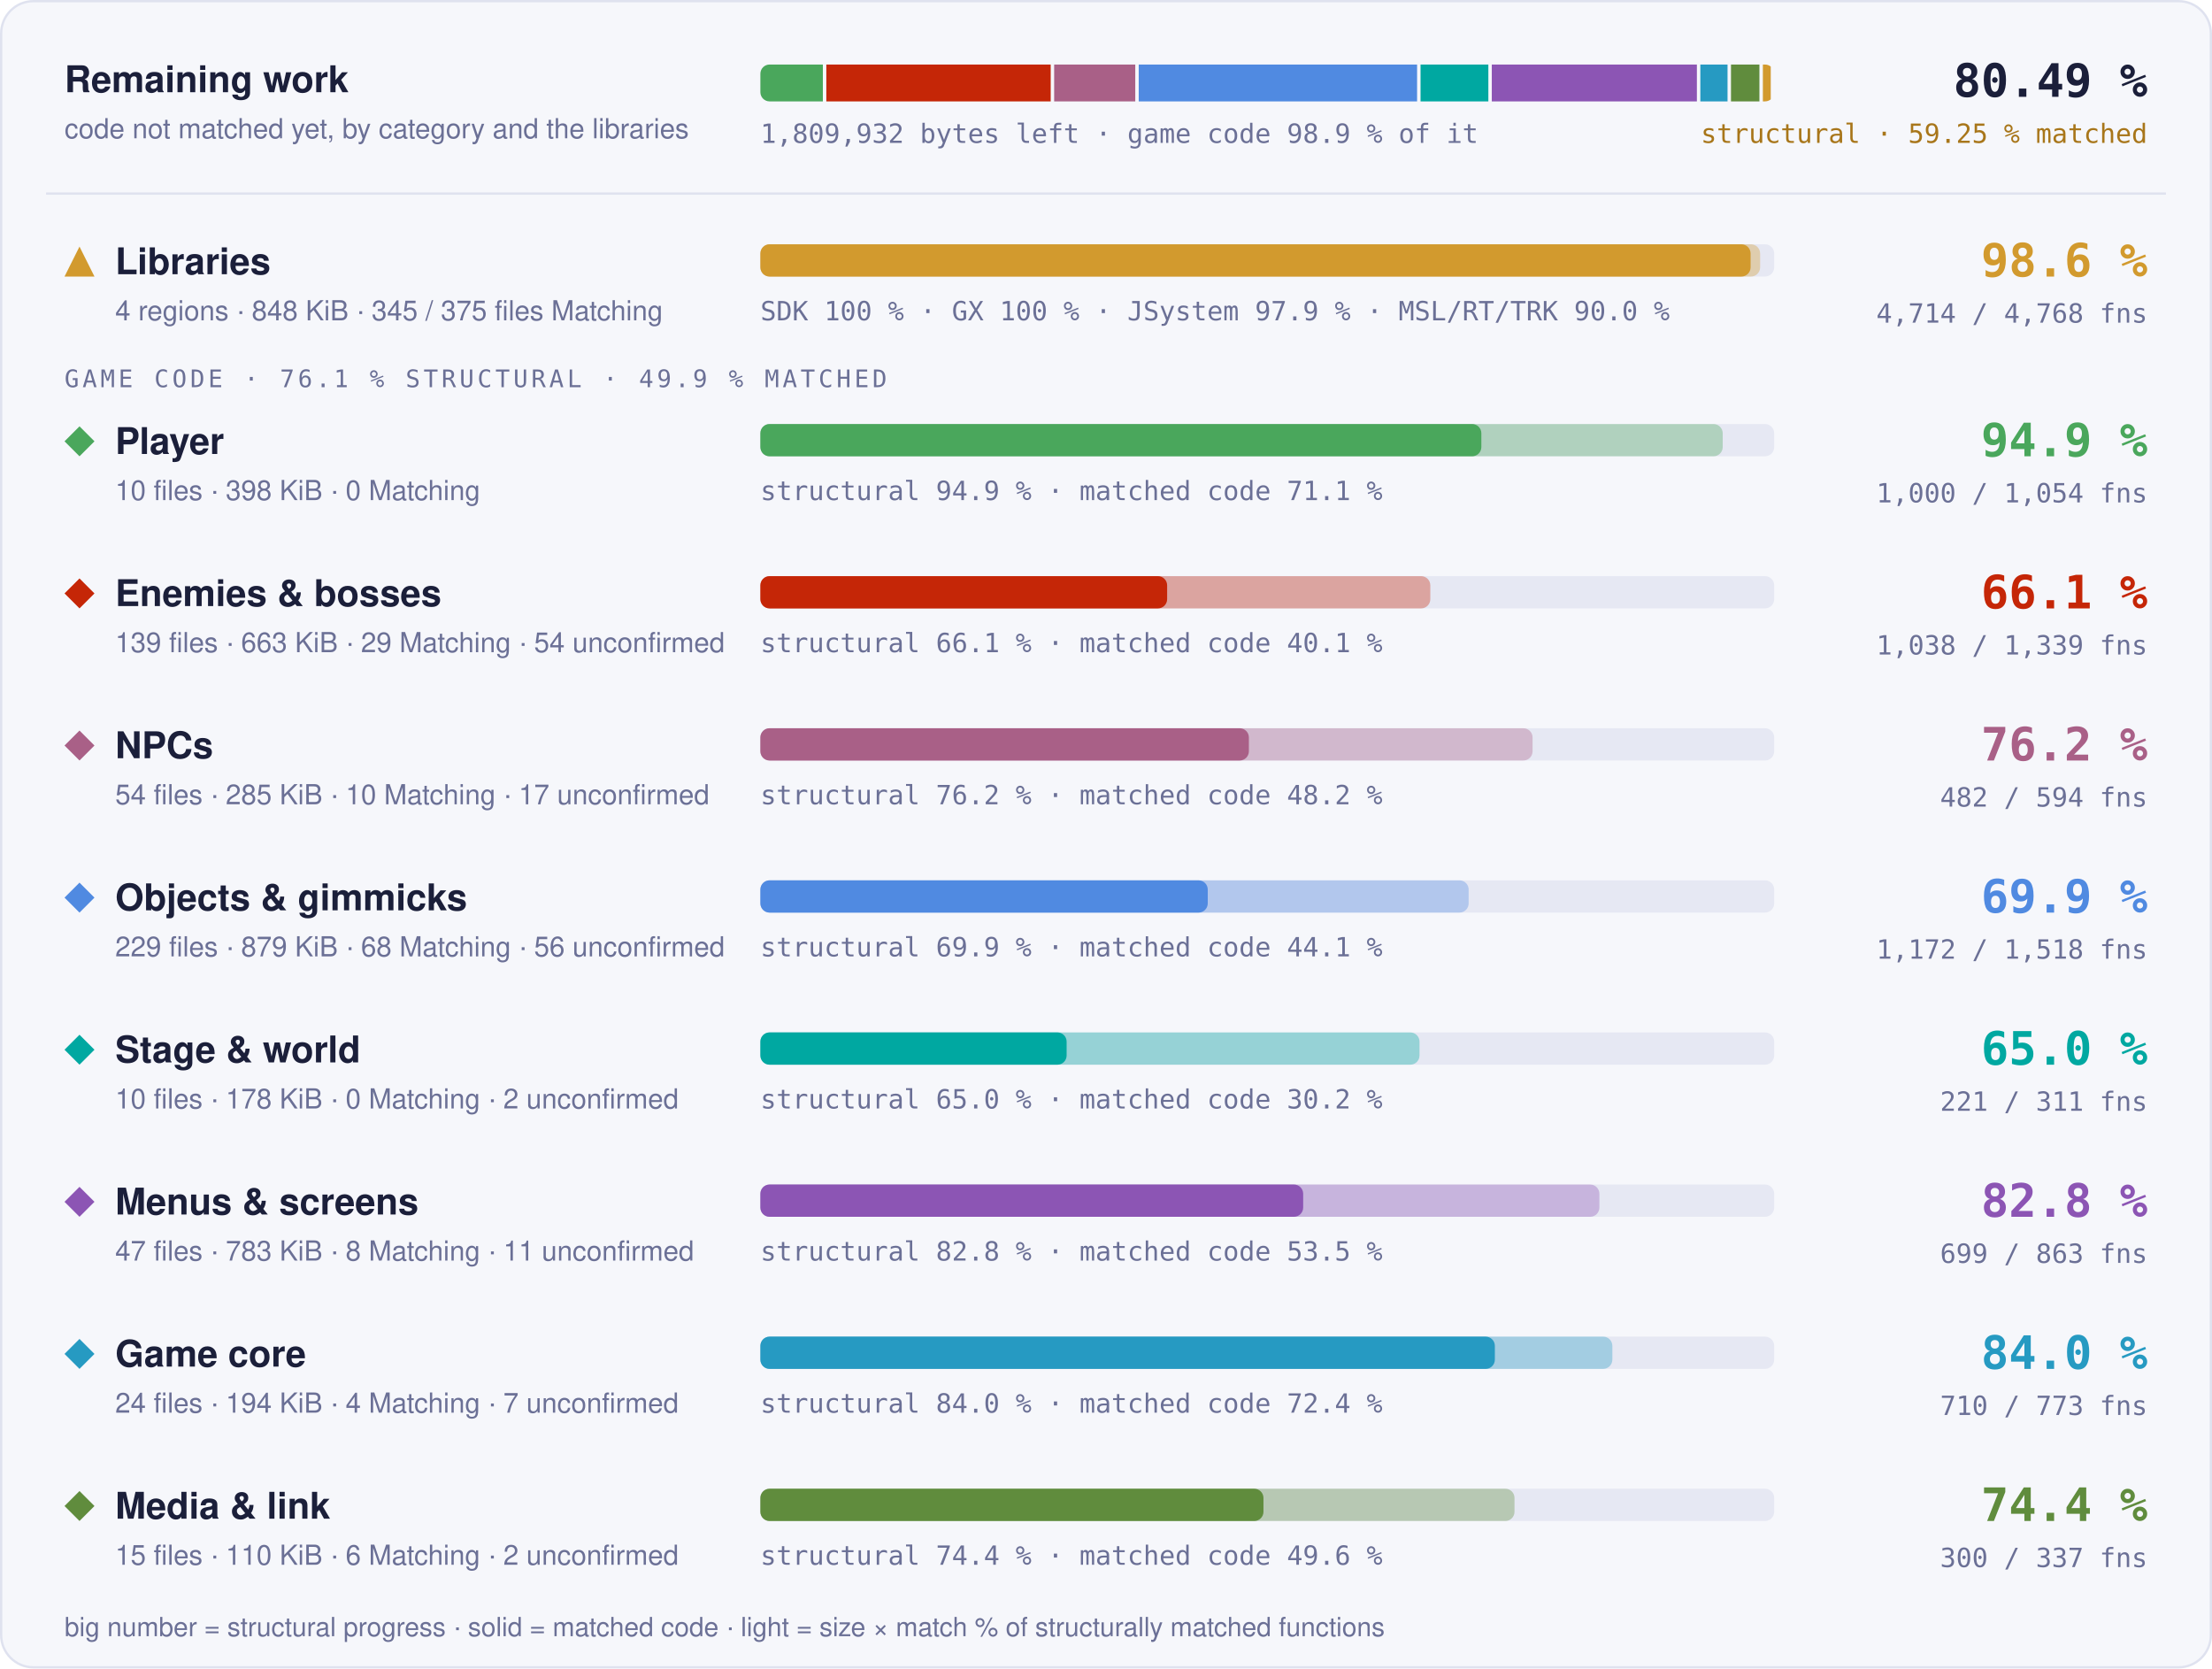
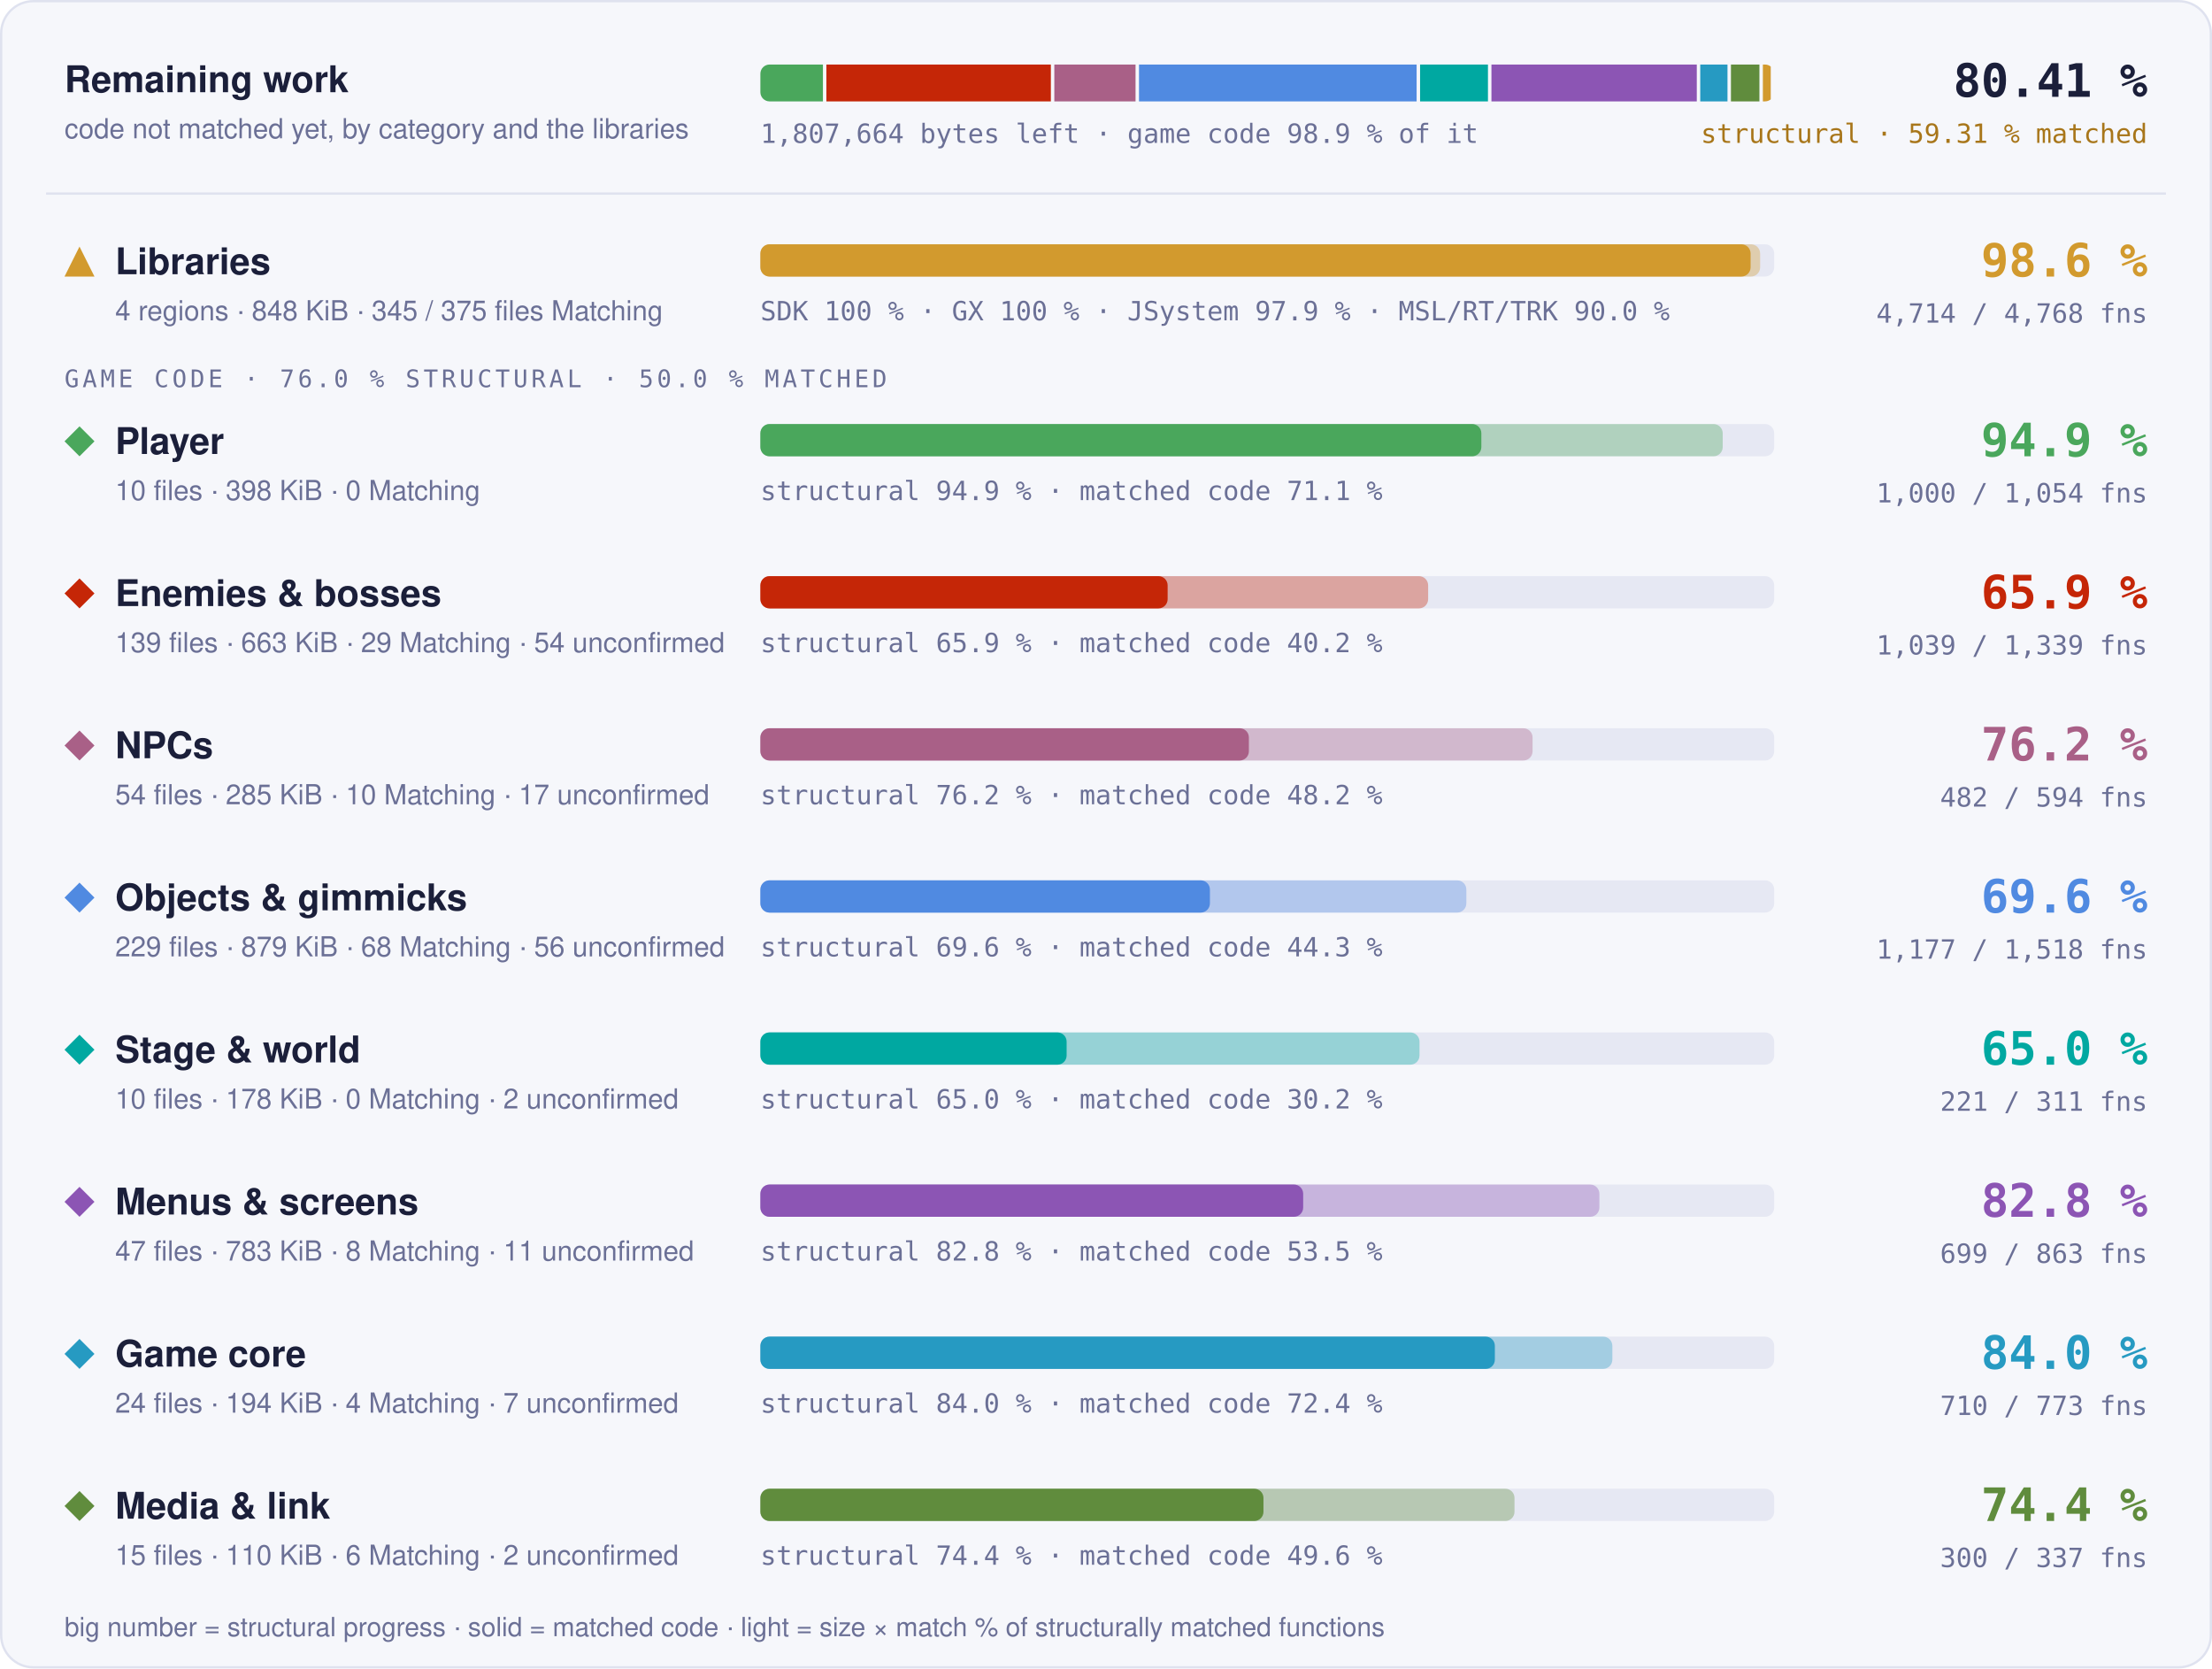
- <svg xmlns="http://www.w3.org/2000/svg" width="960" height="724" viewBox="0 0 960 724" role="img" aria-label="Progress overview: Libraries 98.6 % structural, 97.7 % matched code, 4714 of 4768 functions; Player 94.9 % structural, 71.1 % matched code, 1000 of 1054 functions; Enemies &amp; bosses 66.1 % structural, 40.1 % matched code, 1038 of 1339 functions; NPCs 76.2 % structural, 48.2 % matched code, 482 of 594 functions; Objects &amp; gimmicks 69.9 % structural, 44.1 % matched code, 1172 of 1518 functions; Stage &amp; world 65.0 % structural, 30.2 % matched code, 221 of 311 functions; Menus &amp; screens 82.8 % structural, 53.5 % matched code, 699 of 863 functions; Game core 84.0 % structural, 72.4 % matched code, 710 of 773 functions; Media &amp; link 74.4 % structural, 49.6 % matched code, 300 of 337 functions">
+ <svg xmlns="http://www.w3.org/2000/svg" width="960" height="724" viewBox="0 0 960 724" role="img" aria-label="Progress overview: Libraries 98.6 % structural, 97.7 % matched code, 4714 of 4768 functions; Player 94.9 % structural, 71.1 % matched code, 1000 of 1054 functions; Enemies &amp; bosses 65.9 % structural, 40.2 % matched code, 1039 of 1339 functions; NPCs 76.2 % structural, 48.2 % matched code, 482 of 594 functions; Objects &amp; gimmicks 69.6 % structural, 44.3 % matched code, 1177 of 1518 functions; Stage &amp; world 65.0 % structural, 30.2 % matched code, 221 of 311 functions; Menus &amp; screens 82.8 % structural, 53.5 % matched code, 699 of 863 functions; Game core 84.0 % structural, 72.4 % matched code, 710 of 773 functions; Media &amp; link 74.4 % structural, 49.6 % matched code, 300 of 337 functions">
  <style>text { font-family: -apple-system, BlinkMacSystemFont, 'Segoe UI', Helvetica, Arial, sans-serif; } .mono { font-family: ui-monospace, SFMono-Regular, 'SF Mono', Menlo, Consolas, monospace; } .grow { transform-box: fill-box; transform-origin: 0 50%; animation: grow 1.4s cubic-bezier(.2,.8,.2,1) both; } @keyframes grow { from { transform: scaleX(0); } } @media (prefers-reduced-motion: reduce) { * { animation: none !important; } }</style>
  <rect x="0.5" y="0.5" width="959" height="723" rx="14" fill="#f6f7fb" stroke="#dfe2ef" />
  <text x="28" y="40" font-size="16" font-weight="700" fill="#1b1f3a">Remaining work</text>
  <text x="28" y="60" font-size="12" fill="#6b7096">code not matched yet, by category and the libraries</text>
  <clipPath id="rw">
    <rect x="330" y="28" width="440" height="16" rx="4" />
  </clipPath>
  <g clip-path="url(#rw)">
-     <rect class="grow" x="330.00" y="28" width="27.12" height="16" fill="#4aa75c" />
-     <rect class="grow" x="358.62" y="28" width="97.38" height="16" fill="#c52607" />
-     <rect class="grow" x="457.50" y="28" width="35.20" height="16" fill="#a96087" />
-     <rect class="grow" x="494.20" y="28" width="120.81" height="16" fill="#508ae1" />
-     <rect class="grow" x="616.51" y="28" width="29.43" height="16" fill="#00a8a1" />
-     <rect class="grow" x="647.43" y="28" width="89.01" height="16" fill="#8c55b4" />
-     <rect class="grow" x="737.94" y="28" width="11.80" height="16" fill="#269ac2" />
-     <rect class="grow" x="751.24" y="28" width="12.34" height="16" fill="#608c3d" />
+     <rect class="grow" x="330.00" y="28" width="27.15" height="16" fill="#4aa75c" />
+     <rect class="grow" x="358.65" y="28" width="97.42" height="16" fill="#c52607" />
+     <rect class="grow" x="457.57" y="28" width="35.25" height="16" fill="#a96087" />
+     <rect class="grow" x="494.32" y="28" width="120.49" height="16" fill="#508ae1" />
+     <rect class="grow" x="616.31" y="28" width="29.46" height="16" fill="#00a8a1" />
+     <rect class="grow" x="647.28" y="28" width="89.12" height="16" fill="#8c55b4" />
+     <rect class="grow" x="737.90" y="28" width="11.82" height="16" fill="#269ac2" />
+     <rect class="grow" x="751.22" y="28" width="12.36" height="16" fill="#608c3d" />
    <rect class="grow" x="765.08" y="28" width="3.42" height="16" fill="#d29a2e" />
  </g>
-   <text x="330" y="62" class="mono" font-size="11.5" fill="#6b7096">1,809,932 bytes left · game code 98.9 % of it</text>
-   <text x="932" y="42" text-anchor="end" class="mono" font-size="20" font-weight="700" fill="#1b1f3a">80.49 %</text>
-   <text x="932" y="62" text-anchor="end" class="mono" font-size="11.5" fill="#a8761a">structural · 59.25 % matched</text>
+   <text x="330" y="62" class="mono" font-size="11.5" fill="#6b7096">1,807,664 bytes left · game code 98.9 % of it</text>
+   <text x="932" y="42" text-anchor="end" class="mono" font-size="20" font-weight="700" fill="#1b1f3a">80.41 %</text>
+   <text x="932" y="62" text-anchor="end" class="mono" font-size="11.5" fill="#a8761a">structural · 59.31 % matched</text>
  <line x1="20" x2="940" y1="84" y2="84" stroke="#dfe2ef" />
  <g fill="#d29a2e">
    <path d="M34.5 107L41 120L28 120Z" />
  </g>
  <text x="50" y="119" font-size="16" font-weight="700" fill="#1b1f3a">Libraries</text>
  <text x="50" y="139" font-size="12" fill="#6b7096">4 regions · 848 KiB · 345 / 375 files Matching</text>
  <rect x="330" y="106" width="440" height="14" rx="4" fill="#e6e8f3" />
  <rect class="grow" style="animation-delay:0.0s" x="330" y="106" width="433.89" height="14" rx="4" fill="#d29a2e" fill-opacity="0.35" />
  <rect class="grow" style="animation-delay:0.0s" x="330" y="106" width="429.75" height="14" rx="4" fill="#d29a2e" />
  <text x="330" y="139" class="mono" font-size="11.5" fill="#6b7096">SDK 100 % · GX 100 % · JSystem 97.9 % · MSL/RT/TRK 90.0 %</text>
  <text x="932" y="120" text-anchor="end" class="mono" font-size="20" font-weight="700" fill="#d29a2e">98.6 %</text>
  <text x="932" y="140" text-anchor="end" class="mono" font-size="11.5" fill="#6b7096">4,714 / 4,768 fns</text>
-   <text x="28" y="168" class="mono" font-size="10.5" letter-spacing="0.14em" fill="#6b7096">GAME CODE · 76.1 % STRUCTURAL · 49.9 % MATCHED</text>
+   <text x="28" y="168" class="mono" font-size="10.5" letter-spacing="0.14em" fill="#6b7096">GAME CODE · 76.0 % STRUCTURAL · 50.0 % MATCHED</text>
  <g fill="#4aa75c">
    <path d="M34.5 185L41 191.5L34.5 198L28 191.5Z" />
  </g>
  <text x="50" y="197" font-size="16" font-weight="700" fill="#1b1f3a">Player</text>
  <text x="50" y="217" font-size="12" fill="#6b7096">10 files · 398 KiB · 0 Matching</text>
  <rect x="330" y="184" width="440" height="14" rx="4" fill="#e6e8f3" />
  <rect class="grow" style="animation-delay:0.1s" x="330" y="184" width="417.65" height="14" rx="4" fill="#4aa75c" fill-opacity="0.35" />
  <rect class="grow" style="animation-delay:0.1s" x="330" y="184" width="312.90" height="14" rx="4" fill="#4aa75c" />
  <text x="330" y="217" class="mono" font-size="11.5" fill="#6b7096">structural 94.9 % · matched code 71.1 %</text>
  <text x="932" y="198" text-anchor="end" class="mono" font-size="20" font-weight="700" fill="#4aa75c">94.9 %</text>
  <text x="932" y="218" text-anchor="end" class="mono" font-size="11.5" fill="#6b7096">1,000 / 1,054 fns</text>
  <g fill="#c52607">
    <path d="M34.5 251L41 257.5L34.5 264L28 257.5Z" />
  </g>
  <text x="50" y="263" font-size="16" font-weight="700" fill="#1b1f3a">Enemies &amp; bosses</text>
  <text x="50" y="283" font-size="12" fill="#6b7096">139 files · 663 KiB · 29 Matching · 54 unconfirmed</text>
  <rect x="330" y="250" width="440" height="14" rx="4" fill="#e6e8f3" />
-   <rect class="grow" style="animation-delay:0.2s" x="330" y="250" width="290.75" height="14" rx="4" fill="#c52607" fill-opacity="0.35" />
-   <rect class="grow" style="animation-delay:0.2s" x="330" y="250" width="176.53" height="14" rx="4" fill="#c52607" />
-   <text x="330" y="283" class="mono" font-size="11.5" fill="#6b7096">structural 66.1 % · matched code 40.1 %</text>
-   <text x="932" y="264" text-anchor="end" class="mono" font-size="20" font-weight="700" fill="#c52607">66.1 %</text>
-   <text x="932" y="284" text-anchor="end" class="mono" font-size="11.5" fill="#6b7096">1,038 / 1,339 fns</text>
+   <rect class="grow" style="animation-delay:0.2s" x="330" y="250" width="289.81" height="14" rx="4" fill="#c52607" fill-opacity="0.35" />
+   <rect class="grow" style="animation-delay:0.2s" x="330" y="250" width="176.75" height="14" rx="4" fill="#c52607" />
+   <text x="330" y="283" class="mono" font-size="11.5" fill="#6b7096">structural 65.9 % · matched code 40.2 %</text>
+   <text x="932" y="264" text-anchor="end" class="mono" font-size="20" font-weight="700" fill="#c52607">65.9 %</text>
+   <text x="932" y="284" text-anchor="end" class="mono" font-size="11.5" fill="#6b7096">1,039 / 1,339 fns</text>
  <g fill="#a96087">
    <path d="M34.5 317L41 323.5L34.5 330L28 323.5Z" />
  </g>
  <text x="50" y="329" font-size="16" font-weight="700" fill="#1b1f3a">NPCs</text>
  <text x="50" y="349" font-size="12" fill="#6b7096">54 files · 285 KiB · 10 Matching · 17 unconfirmed</text>
  <rect x="330" y="316" width="440" height="14" rx="4" fill="#e6e8f3" />
  <rect class="grow" style="animation-delay:0.3s" x="330" y="316" width="335.13" height="14" rx="4" fill="#a96087" fill-opacity="0.35" />
  <rect class="grow" style="animation-delay:0.3s" x="330" y="316" width="212.01" height="14" rx="4" fill="#a96087" />
  <text x="330" y="349" class="mono" font-size="11.5" fill="#6b7096">structural 76.2 % · matched code 48.2 %</text>
  <text x="932" y="330" text-anchor="end" class="mono" font-size="20" font-weight="700" fill="#a96087">76.2 %</text>
  <text x="932" y="350" text-anchor="end" class="mono" font-size="11.5" fill="#6b7096">482 / 594 fns</text>
  <g fill="#508ae1">
    <path d="M34.5 383L41 389.5L34.5 396L28 389.5Z" />
  </g>
  <text x="50" y="395" font-size="16" font-weight="700" fill="#1b1f3a">Objects &amp; gimmicks</text>
  <text x="50" y="415" font-size="12" fill="#6b7096">229 files · 879 KiB · 68 Matching · 56 unconfirmed</text>
  <rect x="330" y="382" width="440" height="14" rx="4" fill="#e6e8f3" />
-   <rect class="grow" style="animation-delay:0.4s" x="330" y="382" width="307.39" height="14" rx="4" fill="#508ae1" fill-opacity="0.35" />
-   <rect class="grow" style="animation-delay:0.4s" x="330" y="382" width="194.16" height="14" rx="4" fill="#508ae1" />
-   <text x="330" y="415" class="mono" font-size="11.5" fill="#6b7096">structural 69.9 % · matched code 44.1 %</text>
-   <text x="932" y="396" text-anchor="end" class="mono" font-size="20" font-weight="700" fill="#508ae1">69.9 %</text>
-   <text x="932" y="416" text-anchor="end" class="mono" font-size="11.5" fill="#6b7096">1,172 / 1,518 fns</text>
+   <rect class="grow" style="animation-delay:0.4s" x="330" y="382" width="306.39" height="14" rx="4" fill="#508ae1" fill-opacity="0.35" />
+   <rect class="grow" style="animation-delay:0.4s" x="330" y="382" width="195.10" height="14" rx="4" fill="#508ae1" />
+   <text x="330" y="415" class="mono" font-size="11.5" fill="#6b7096">structural 69.6 % · matched code 44.3 %</text>
+   <text x="932" y="396" text-anchor="end" class="mono" font-size="20" font-weight="700" fill="#508ae1">69.6 %</text>
+   <text x="932" y="416" text-anchor="end" class="mono" font-size="11.5" fill="#6b7096">1,177 / 1,518 fns</text>
  <g fill="#00a8a1">
    <path d="M34.5 449L41 455.5L34.5 462L28 455.5Z" />
  </g>
  <text x="50" y="461" font-size="16" font-weight="700" fill="#1b1f3a">Stage &amp; world</text>
  <text x="50" y="481" font-size="12" fill="#6b7096">10 files · 178 KiB · 0 Matching · 2 unconfirmed</text>
  <rect x="330" y="448" width="440" height="14" rx="4" fill="#e6e8f3" />
  <rect class="grow" style="animation-delay:0.5s" x="330" y="448" width="286.06" height="14" rx="4" fill="#00a8a1" fill-opacity="0.35" />
  <rect class="grow" style="animation-delay:0.5s" x="330" y="448" width="132.91" height="14" rx="4" fill="#00a8a1" />
  <text x="330" y="481" class="mono" font-size="11.5" fill="#6b7096">structural 65.0 % · matched code 30.2 %</text>
  <text x="932" y="462" text-anchor="end" class="mono" font-size="20" font-weight="700" fill="#00a8a1">65.0 %</text>
  <text x="932" y="482" text-anchor="end" class="mono" font-size="11.5" fill="#6b7096">221 / 311 fns</text>
  <g fill="#8c55b4">
    <path d="M34.5 515L41 521.5L34.5 528L28 521.5Z" />
  </g>
  <text x="50" y="527" font-size="16" font-weight="700" fill="#1b1f3a">Menus &amp; screens</text>
  <text x="50" y="547" font-size="12" fill="#6b7096">47 files · 783 KiB · 8 Matching · 11 unconfirmed</text>
  <rect x="330" y="514" width="440" height="14" rx="4" fill="#e6e8f3" />
  <rect class="grow" style="animation-delay:0.6s" x="330" y="514" width="364.13" height="14" rx="4" fill="#8c55b4" fill-opacity="0.35" />
  <rect class="grow" style="animation-delay:0.6s" x="330" y="514" width="235.57" height="14" rx="4" fill="#8c55b4" />
  <text x="330" y="547" class="mono" font-size="11.5" fill="#6b7096">structural 82.8 % · matched code 53.5 %</text>
  <text x="932" y="528" text-anchor="end" class="mono" font-size="20" font-weight="700" fill="#8c55b4">82.8 %</text>
  <text x="932" y="548" text-anchor="end" class="mono" font-size="11.5" fill="#6b7096">699 / 863 fns</text>
  <g fill="#269ac2">
    <path d="M34.5 581L41 587.5L34.5 594L28 587.5Z" />
  </g>
  <text x="50" y="593" font-size="16" font-weight="700" fill="#1b1f3a">Game core</text>
  <text x="50" y="613" font-size="12" fill="#6b7096">24 files · 194 KiB · 4 Matching · 7 unconfirmed</text>
  <rect x="330" y="580" width="440" height="14" rx="4" fill="#e6e8f3" />
  <rect class="grow" style="animation-delay:0.7s" x="330" y="580" width="369.75" height="14" rx="4" fill="#269ac2" fill-opacity="0.35" />
  <rect class="grow" style="animation-delay:0.7s" x="330" y="580" width="318.76" height="14" rx="4" fill="#269ac2" />
  <text x="330" y="613" class="mono" font-size="11.5" fill="#6b7096">structural 84.0 % · matched code 72.4 %</text>
  <text x="932" y="594" text-anchor="end" class="mono" font-size="20" font-weight="700" fill="#269ac2">84.0 %</text>
  <text x="932" y="614" text-anchor="end" class="mono" font-size="11.5" fill="#6b7096">710 / 773 fns</text>
  <g fill="#608c3d">
    <path d="M34.5 647L41 653.5L34.5 660L28 653.5Z" />
  </g>
  <text x="50" y="659" font-size="16" font-weight="700" fill="#1b1f3a">Media &amp; link</text>
  <text x="50" y="679" font-size="12" fill="#6b7096">15 files · 110 KiB · 6 Matching · 2 unconfirmed</text>
  <rect x="330" y="646" width="440" height="14" rx="4" fill="#e6e8f3" />
  <rect class="grow" style="animation-delay:0.8s" x="330" y="646" width="327.29" height="14" rx="4" fill="#608c3d" fill-opacity="0.35" />
  <rect class="grow" style="animation-delay:0.8s" x="330" y="646" width="218.34" height="14" rx="4" fill="#608c3d" />
  <text x="330" y="679" class="mono" font-size="11.5" fill="#6b7096">structural 74.4 % · matched code 49.6 %</text>
  <text x="932" y="660" text-anchor="end" class="mono" font-size="20" font-weight="700" fill="#608c3d">74.4 %</text>
  <text x="932" y="680" text-anchor="end" class="mono" font-size="11.5" fill="#6b7096">300 / 337 fns</text>
  <text x="28" y="710" font-size="11.5" fill="#6b7096">big number = structural progress · solid = matched code · light = size × match % of structurally matched functions</text>
</svg>
